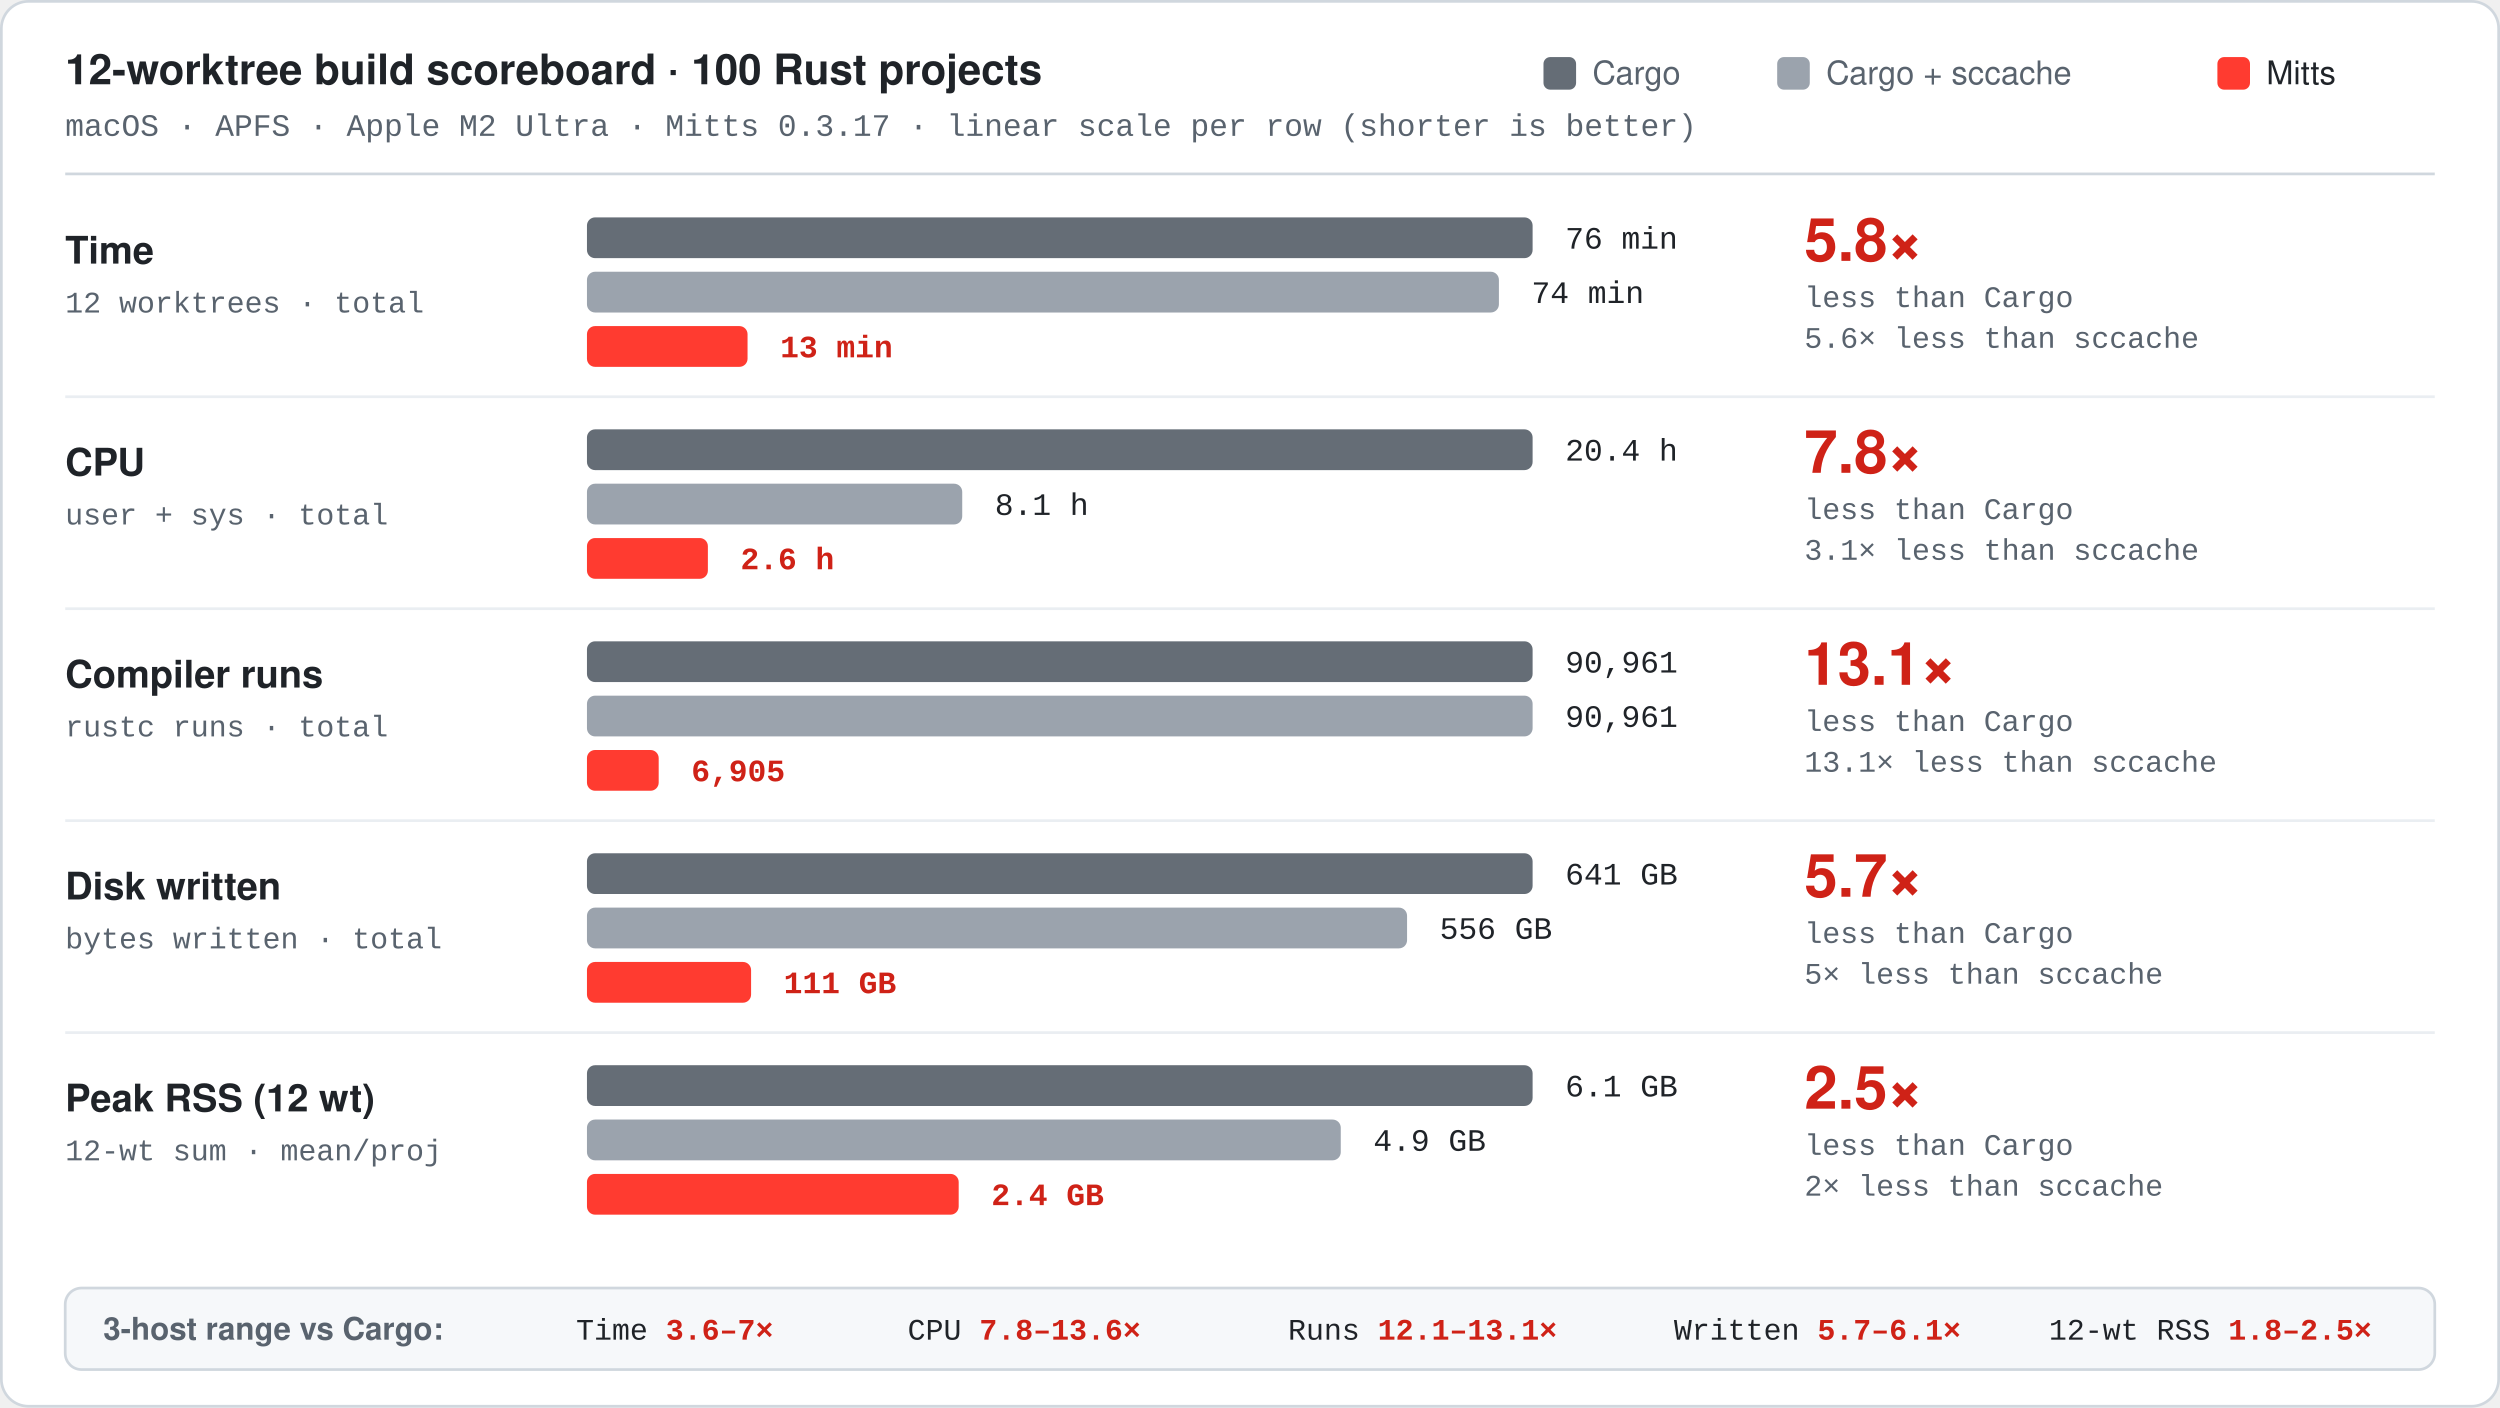
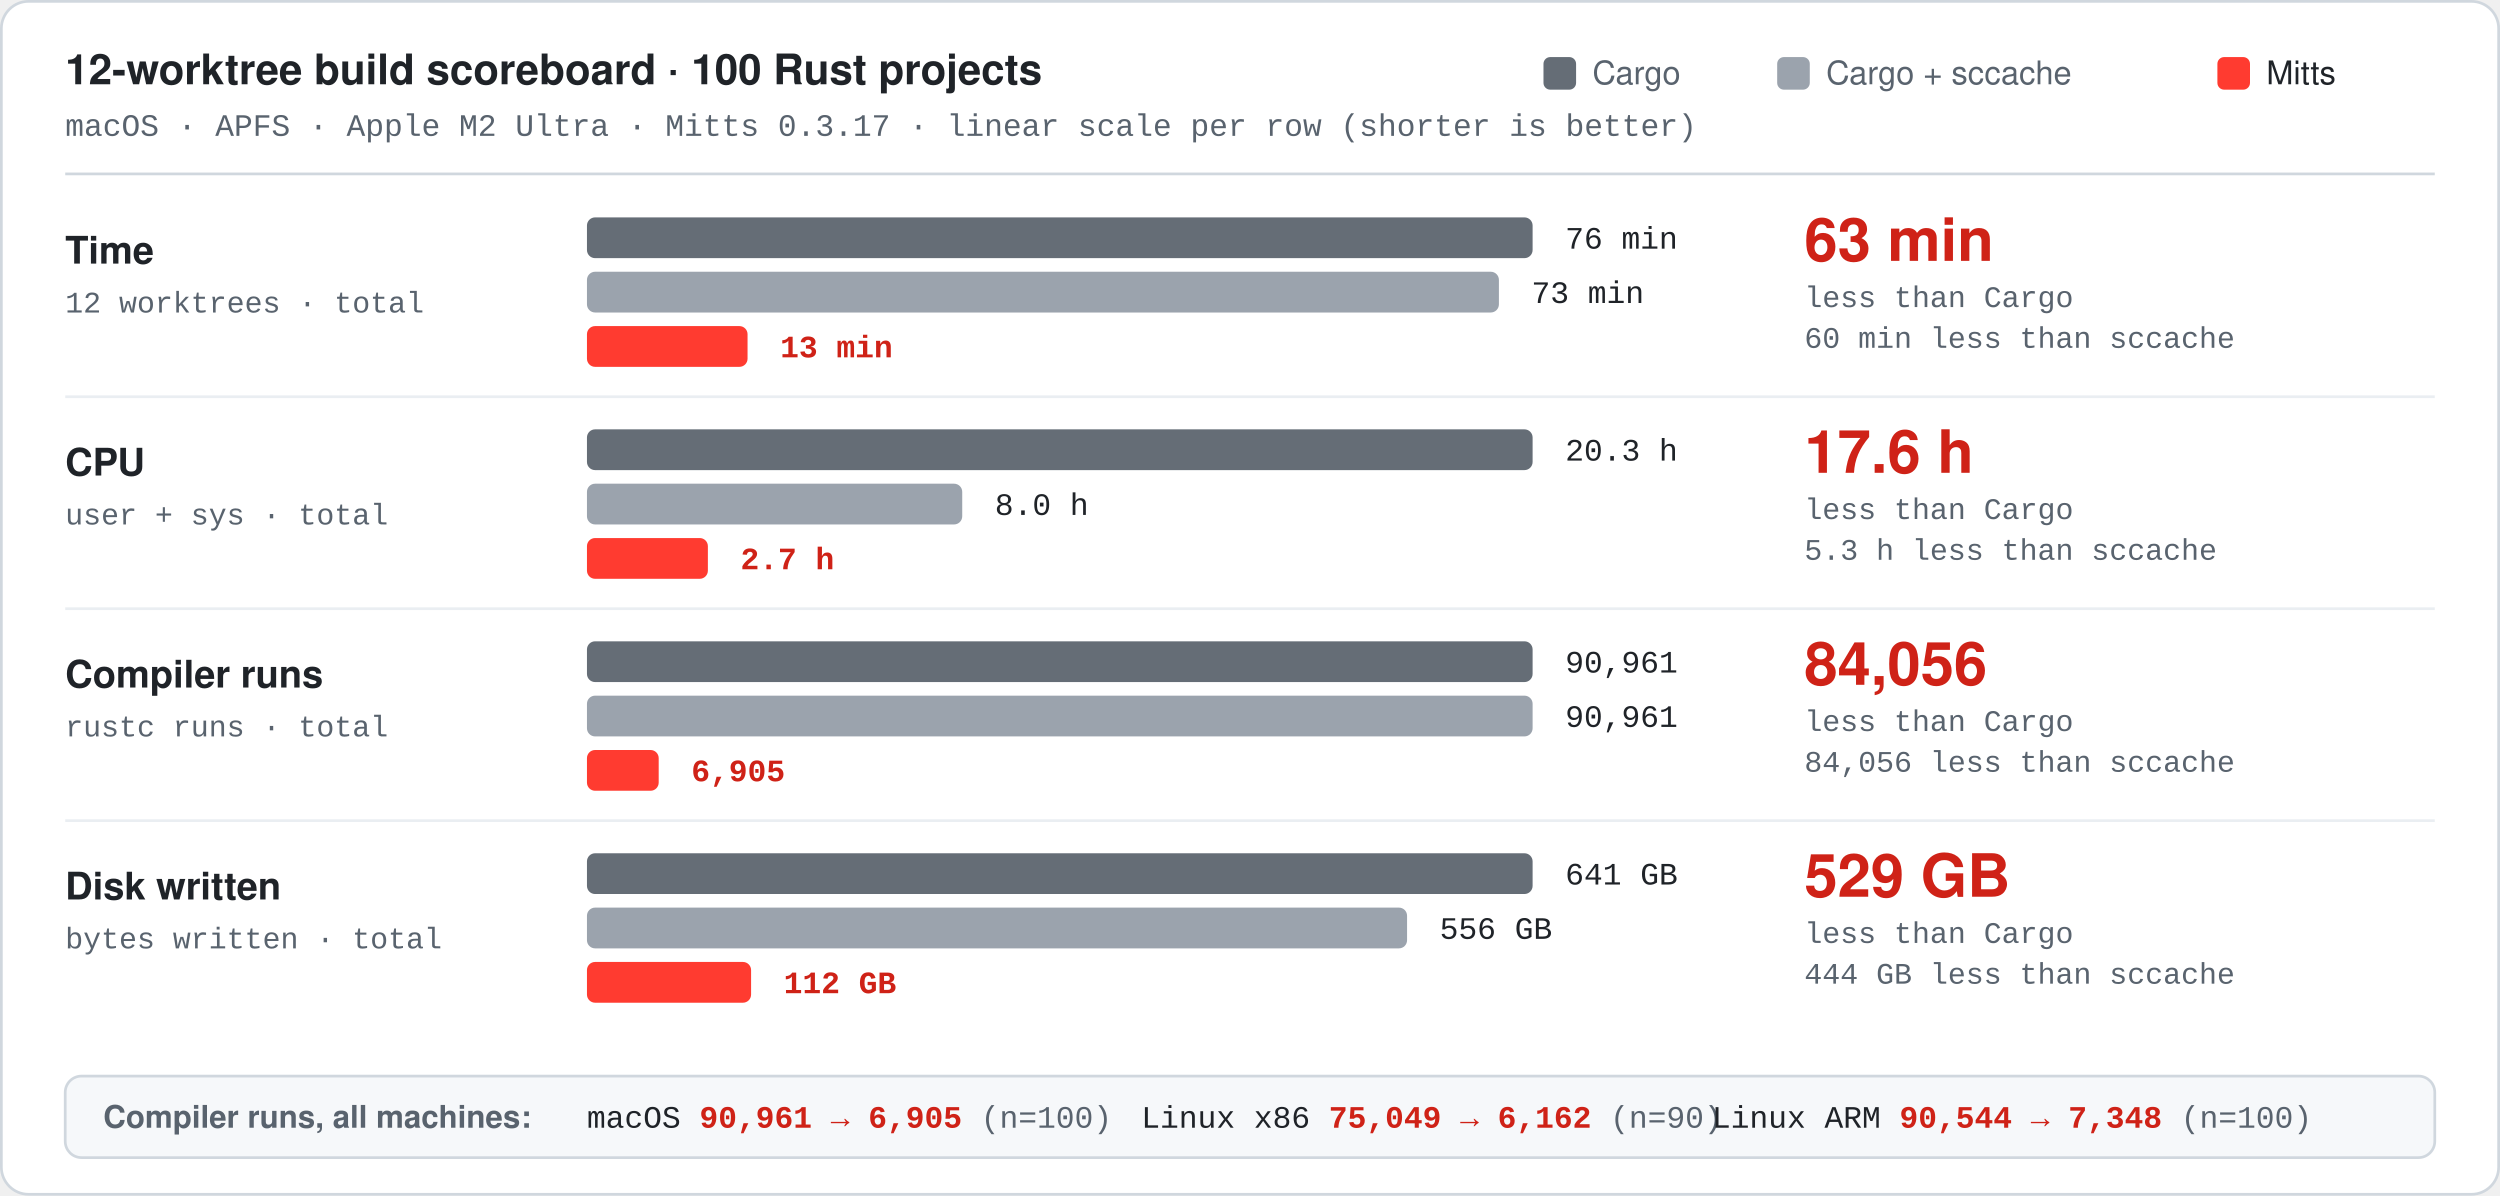
- <svg xmlns="http://www.w3.org/2000/svg" viewBox="0 0 920 518" width="920" height="518" role="img" aria-label="12-worktree build scoreboard · 100 Rust projects">
-   <rect x="0.5" y="0.5" width="919" height="517" rx="10" fill="#ffffff" stroke="#d0d7de" />
+ <svg xmlns="http://www.w3.org/2000/svg" viewBox="0 0 920 440" width="920" height="440" role="img" aria-label="12-worktree build scoreboard · 100 Rust projects">
+   <rect x="0.5" y="0.5" width="919" height="439" rx="10" fill="#ffffff" stroke="#d0d7de" />
  <text x="24" y="31" fill="#1f2328" font-family="-apple-system, BlinkMacSystemFont, &quot;Segoe UI&quot;, Helvetica, Arial, sans-serif" font-size="15.5" font-weight="700">12-worktree build scoreboard · 100 Rust projects</text>
  <text x="24" y="50" fill="#59636e" font-family="ui-monospace, &quot;SFMono-Regular&quot;, Menlo, Consolas, &quot;Liberation Mono&quot;, monospace" font-size="11.5">macOS · APFS · Apple M2 Ultra · Mitts 0.3.17 · linear scale per row (shorter is better)</text>
  <rect x="568" y="21" width="12" height="12" rx="2.5" fill="#656d76" />
  <text x="586" y="31" fill="#59636e" font-family="-apple-system, BlinkMacSystemFont, &quot;Segoe UI&quot;, Helvetica, Arial, sans-serif" font-size="12" font-weight="500">Cargo</text>
  <rect x="654" y="21" width="12" height="12" rx="2.5" fill="#9ba3ad" />
  <text x="672" y="31" fill="#59636e" font-family="-apple-system, BlinkMacSystemFont, &quot;Segoe UI&quot;, Helvetica, Arial, sans-serif" font-size="12" font-weight="500">Cargo + sccache</text>
  <rect x="816" y="21" width="12" height="12" rx="2.5" fill="#ff3b30" />
  <text x="834" y="31" fill="#1f2328" font-family="-apple-system, BlinkMacSystemFont, &quot;Segoe UI&quot;, Helvetica, Arial, sans-serif" font-size="12" font-weight="500">Mitts</text>
  <line x1="24" x2="896" y1="64" y2="64" stroke="#d0d7de" />
  <text x="24" y="97" fill="#1f2328" font-family="-apple-system, BlinkMacSystemFont, &quot;Segoe UI&quot;, Helvetica, Arial, sans-serif" font-size="14" font-weight="700">Time</text>
-   <text x="24" y="115" fill="#59636e" font-family="ui-monospace, &quot;SFMono-Regular&quot;, Menlo, Consolas, &quot;Liberation Mono&quot;, monospace" font-size="11">12 worktrees · total</text>
+   <text x="24" y="115" fill="#59636e" font-family="ui-monospace, &quot;SFMono-Regular&quot;, Menlo, Consolas, &quot;Liberation Mono&quot;, monospace" font-size="11" font-weight="400">12 worktrees · total</text>
  <rect x="216" y="80" width="348.0" height="15" rx="3" fill="#656d76" />
  <text x="576.0" y="91.5" fill="#1f2328" font-family="ui-monospace, &quot;SFMono-Regular&quot;, Menlo, Consolas, &quot;Liberation Mono&quot;, monospace" font-size="11.5" font-weight="400">76 min</text>
  <rect x="216" y="100" width="335.6" height="15" rx="3" fill="#9ba3ad" />
-   <text x="563.6" y="111.5" fill="#1f2328" font-family="ui-monospace, &quot;SFMono-Regular&quot;, Menlo, Consolas, &quot;Liberation Mono&quot;, monospace" font-size="11.5" font-weight="400">74 min</text>
+   <text x="563.6" y="111.5" fill="#1f2328" font-family="ui-monospace, &quot;SFMono-Regular&quot;, Menlo, Consolas, &quot;Liberation Mono&quot;, monospace" font-size="11.5" font-weight="400">73 min</text>
  <rect x="216" y="120" width="59.1" height="15" rx="3" fill="#ff3b30" />
  <text x="287.1" y="131.5" fill="#cf2217" font-family="ui-monospace, &quot;SFMono-Regular&quot;, Menlo, Consolas, &quot;Liberation Mono&quot;, monospace" font-size="11.5" font-weight="700">13 min</text>
-   <text x="664" y="96" fill="#cf2217" font-family="-apple-system, BlinkMacSystemFont, &quot;Segoe UI&quot;, Helvetica, Arial, sans-serif" font-size="22" font-weight="800">5.8×</text>
-   <text x="664" y="113" fill="#59636e" font-family="ui-monospace, &quot;SFMono-Regular&quot;, Menlo, Consolas, &quot;Liberation Mono&quot;, monospace" font-size="11">less than Cargo</text>
-   <text x="664" y="128" fill="#59636e" font-family="ui-monospace, &quot;SFMono-Regular&quot;, Menlo, Consolas, &quot;Liberation Mono&quot;, monospace" font-size="11">5.6× less than sccache</text>
+   <text x="664" y="96" fill="#cf2217" font-family="-apple-system, BlinkMacSystemFont, &quot;Segoe UI&quot;, Helvetica, Arial, sans-serif" font-size="22" font-weight="800">63 min</text>
+   <text x="664" y="113" fill="#59636e" font-family="ui-monospace, &quot;SFMono-Regular&quot;, Menlo, Consolas, &quot;Liberation Mono&quot;, monospace" font-size="11" font-weight="400">less than Cargo</text>
+   <text x="664" y="128" fill="#59636e" font-family="ui-monospace, &quot;SFMono-Regular&quot;, Menlo, Consolas, &quot;Liberation Mono&quot;, monospace" font-size="11" font-weight="400">60 min less than sccache</text>
  <line x1="24" x2="896" y1="146" y2="146" stroke="#eaeef2" />
  <text x="24" y="175" fill="#1f2328" font-family="-apple-system, BlinkMacSystemFont, &quot;Segoe UI&quot;, Helvetica, Arial, sans-serif" font-size="14" font-weight="700">CPU</text>
-   <text x="24" y="193" fill="#59636e" font-family="ui-monospace, &quot;SFMono-Regular&quot;, Menlo, Consolas, &quot;Liberation Mono&quot;, monospace" font-size="11">user + sys · total</text>
+   <text x="24" y="193" fill="#59636e" font-family="ui-monospace, &quot;SFMono-Regular&quot;, Menlo, Consolas, &quot;Liberation Mono&quot;, monospace" font-size="11" font-weight="400">user + sys · total</text>
  <rect x="216" y="158" width="348.0" height="15" rx="3" fill="#656d76" />
-   <text x="576.0" y="169.5" fill="#1f2328" font-family="ui-monospace, &quot;SFMono-Regular&quot;, Menlo, Consolas, &quot;Liberation Mono&quot;, monospace" font-size="11.5" font-weight="400">20.4 h</text>
+   <text x="576.0" y="169.5" fill="#1f2328" font-family="ui-monospace, &quot;SFMono-Regular&quot;, Menlo, Consolas, &quot;Liberation Mono&quot;, monospace" font-size="11.5" font-weight="400">20.3 h</text>
  <rect x="216" y="178" width="138.1" height="15" rx="3" fill="#9ba3ad" />
-   <text x="366.1" y="189.5" fill="#1f2328" font-family="ui-monospace, &quot;SFMono-Regular&quot;, Menlo, Consolas, &quot;Liberation Mono&quot;, monospace" font-size="11.5" font-weight="400">8.1 h</text>
+   <text x="366.1" y="189.5" fill="#1f2328" font-family="ui-monospace, &quot;SFMono-Regular&quot;, Menlo, Consolas, &quot;Liberation Mono&quot;, monospace" font-size="11.5" font-weight="400">8.0 h</text>
  <rect x="216" y="198" width="44.5" height="15" rx="3" fill="#ff3b30" />
-   <text x="272.5" y="209.5" fill="#cf2217" font-family="ui-monospace, &quot;SFMono-Regular&quot;, Menlo, Consolas, &quot;Liberation Mono&quot;, monospace" font-size="11.5" font-weight="700">2.6 h</text>
-   <text x="664" y="174" fill="#cf2217" font-family="-apple-system, BlinkMacSystemFont, &quot;Segoe UI&quot;, Helvetica, Arial, sans-serif" font-size="22" font-weight="800">7.8×</text>
-   <text x="664" y="191" fill="#59636e" font-family="ui-monospace, &quot;SFMono-Regular&quot;, Menlo, Consolas, &quot;Liberation Mono&quot;, monospace" font-size="11">less than Cargo</text>
-   <text x="664" y="206" fill="#59636e" font-family="ui-monospace, &quot;SFMono-Regular&quot;, Menlo, Consolas, &quot;Liberation Mono&quot;, monospace" font-size="11">3.1× less than sccache</text>
+   <text x="272.5" y="209.5" fill="#cf2217" font-family="ui-monospace, &quot;SFMono-Regular&quot;, Menlo, Consolas, &quot;Liberation Mono&quot;, monospace" font-size="11.5" font-weight="700">2.7 h</text>
+   <text x="664" y="174" fill="#cf2217" font-family="-apple-system, BlinkMacSystemFont, &quot;Segoe UI&quot;, Helvetica, Arial, sans-serif" font-size="22" font-weight="800">17.6 h</text>
+   <text x="664" y="191" fill="#59636e" font-family="ui-monospace, &quot;SFMono-Regular&quot;, Menlo, Consolas, &quot;Liberation Mono&quot;, monospace" font-size="11" font-weight="400">less than Cargo</text>
+   <text x="664" y="206" fill="#59636e" font-family="ui-monospace, &quot;SFMono-Regular&quot;, Menlo, Consolas, &quot;Liberation Mono&quot;, monospace" font-size="11" font-weight="400">5.3 h less than sccache</text>
  <line x1="24" x2="896" y1="224" y2="224" stroke="#eaeef2" />
  <text x="24" y="253" fill="#1f2328" font-family="-apple-system, BlinkMacSystemFont, &quot;Segoe UI&quot;, Helvetica, Arial, sans-serif" font-size="14" font-weight="700">Compiler runs</text>
-   <text x="24" y="271" fill="#59636e" font-family="ui-monospace, &quot;SFMono-Regular&quot;, Menlo, Consolas, &quot;Liberation Mono&quot;, monospace" font-size="11">rustc runs · total</text>
+   <text x="24" y="271" fill="#59636e" font-family="ui-monospace, &quot;SFMono-Regular&quot;, Menlo, Consolas, &quot;Liberation Mono&quot;, monospace" font-size="11" font-weight="400">rustc runs · total</text>
  <rect x="216" y="236" width="348.0" height="15" rx="3" fill="#656d76" />
  <text x="576.0" y="247.5" fill="#1f2328" font-family="ui-monospace, &quot;SFMono-Regular&quot;, Menlo, Consolas, &quot;Liberation Mono&quot;, monospace" font-size="11.5" font-weight="400">90,961</text>
  <rect x="216" y="256" width="348.0" height="15" rx="3" fill="#9ba3ad" />
  <text x="576.0" y="267.5" fill="#1f2328" font-family="ui-monospace, &quot;SFMono-Regular&quot;, Menlo, Consolas, &quot;Liberation Mono&quot;, monospace" font-size="11.5" font-weight="400">90,961</text>
  <rect x="216" y="276" width="26.4" height="15" rx="3" fill="#ff3b30" />
  <text x="254.4" y="287.5" fill="#cf2217" font-family="ui-monospace, &quot;SFMono-Regular&quot;, Menlo, Consolas, &quot;Liberation Mono&quot;, monospace" font-size="11.5" font-weight="700">6,905</text>
-   <text x="664" y="252" fill="#cf2217" font-family="-apple-system, BlinkMacSystemFont, &quot;Segoe UI&quot;, Helvetica, Arial, sans-serif" font-size="22" font-weight="800">13.1×</text>
-   <text x="664" y="269" fill="#59636e" font-family="ui-monospace, &quot;SFMono-Regular&quot;, Menlo, Consolas, &quot;Liberation Mono&quot;, monospace" font-size="11">less than Cargo</text>
-   <text x="664" y="284" fill="#59636e" font-family="ui-monospace, &quot;SFMono-Regular&quot;, Menlo, Consolas, &quot;Liberation Mono&quot;, monospace" font-size="11">13.1× less than sccache</text>
+   <text x="664" y="252" fill="#cf2217" font-family="-apple-system, BlinkMacSystemFont, &quot;Segoe UI&quot;, Helvetica, Arial, sans-serif" font-size="22" font-weight="800">84,056</text>
+   <text x="664" y="269" fill="#59636e" font-family="ui-monospace, &quot;SFMono-Regular&quot;, Menlo, Consolas, &quot;Liberation Mono&quot;, monospace" font-size="11" font-weight="400">less than Cargo</text>
+   <text x="664" y="284" fill="#59636e" font-family="ui-monospace, &quot;SFMono-Regular&quot;, Menlo, Consolas, &quot;Liberation Mono&quot;, monospace" font-size="11" font-weight="400">84,056 less than sccache</text>
  <line x1="24" x2="896" y1="302" y2="302" stroke="#eaeef2" />
  <text x="24" y="331" fill="#1f2328" font-family="-apple-system, BlinkMacSystemFont, &quot;Segoe UI&quot;, Helvetica, Arial, sans-serif" font-size="14" font-weight="700">Disk written</text>
-   <text x="24" y="349" fill="#59636e" font-family="ui-monospace, &quot;SFMono-Regular&quot;, Menlo, Consolas, &quot;Liberation Mono&quot;, monospace" font-size="11">bytes written · total</text>
+   <text x="24" y="349" fill="#59636e" font-family="ui-monospace, &quot;SFMono-Regular&quot;, Menlo, Consolas, &quot;Liberation Mono&quot;, monospace" font-size="11" font-weight="400">bytes written · total</text>
  <rect x="216" y="314" width="348.0" height="15" rx="3" fill="#656d76" />
  <text x="576.0" y="325.5" fill="#1f2328" font-family="ui-monospace, &quot;SFMono-Regular&quot;, Menlo, Consolas, &quot;Liberation Mono&quot;, monospace" font-size="11.5" font-weight="400">641 GB</text>
  <rect x="216" y="334" width="301.8" height="15" rx="3" fill="#9ba3ad" />
  <text x="529.8" y="345.5" fill="#1f2328" font-family="ui-monospace, &quot;SFMono-Regular&quot;, Menlo, Consolas, &quot;Liberation Mono&quot;, monospace" font-size="11.5" font-weight="400">556 GB</text>
  <rect x="216" y="354" width="60.4" height="15" rx="3" fill="#ff3b30" />
-   <text x="288.4" y="365.5" fill="#cf2217" font-family="ui-monospace, &quot;SFMono-Regular&quot;, Menlo, Consolas, &quot;Liberation Mono&quot;, monospace" font-size="11.5" font-weight="700">111 GB</text>
-   <text x="664" y="330" fill="#cf2217" font-family="-apple-system, BlinkMacSystemFont, &quot;Segoe UI&quot;, Helvetica, Arial, sans-serif" font-size="22" font-weight="800">5.7×</text>
-   <text x="664" y="347" fill="#59636e" font-family="ui-monospace, &quot;SFMono-Regular&quot;, Menlo, Consolas, &quot;Liberation Mono&quot;, monospace" font-size="11">less than Cargo</text>
-   <text x="664" y="362" fill="#59636e" font-family="ui-monospace, &quot;SFMono-Regular&quot;, Menlo, Consolas, &quot;Liberation Mono&quot;, monospace" font-size="11">5× less than sccache</text>
-   <line x1="24" x2="896" y1="380" y2="380" stroke="#eaeef2" />
-   <text x="24" y="409" fill="#1f2328" font-family="-apple-system, BlinkMacSystemFont, &quot;Segoe UI&quot;, Helvetica, Arial, sans-serif" font-size="14" font-weight="700">Peak RSS (12 wt)</text>
-   <text x="24" y="427" fill="#59636e" font-family="ui-monospace, &quot;SFMono-Regular&quot;, Menlo, Consolas, &quot;Liberation Mono&quot;, monospace" font-size="11">12-wt sum · mean/proj</text>
-   <rect x="216" y="392" width="348.0" height="15" rx="3" fill="#656d76" />
-   <text x="576.0" y="403.5" fill="#1f2328" font-family="ui-monospace, &quot;SFMono-Regular&quot;, Menlo, Consolas, &quot;Liberation Mono&quot;, monospace" font-size="11.5" font-weight="400">6.1 GB</text>
-   <rect x="216" y="412" width="277.4" height="15" rx="3" fill="#9ba3ad" />
-   <text x="505.4" y="423.5" fill="#1f2328" font-family="ui-monospace, &quot;SFMono-Regular&quot;, Menlo, Consolas, &quot;Liberation Mono&quot;, monospace" font-size="11.5" font-weight="400">4.9 GB</text>
-   <rect x="216" y="432" width="136.8" height="15" rx="3" fill="#ff3b30" />
-   <text x="364.8" y="443.5" fill="#cf2217" font-family="ui-monospace, &quot;SFMono-Regular&quot;, Menlo, Consolas, &quot;Liberation Mono&quot;, monospace" font-size="11.5" font-weight="700">2.4 GB</text>
-   <text x="664" y="408" fill="#cf2217" font-family="-apple-system, BlinkMacSystemFont, &quot;Segoe UI&quot;, Helvetica, Arial, sans-serif" font-size="22" font-weight="800">2.5×</text>
-   <text x="664" y="425" fill="#59636e" font-family="ui-monospace, &quot;SFMono-Regular&quot;, Menlo, Consolas, &quot;Liberation Mono&quot;, monospace" font-size="11">less than Cargo</text>
-   <text x="664" y="440" fill="#59636e" font-family="ui-monospace, &quot;SFMono-Regular&quot;, Menlo, Consolas, &quot;Liberation Mono&quot;, monospace" font-size="11">2× less than sccache</text>
-   <rect x="24" y="474" width="872" height="30" rx="6" fill="#f6f8fa" stroke="#d0d7de" />
-   <text x="38" y="493" fill="#59636e" font-family="-apple-system, BlinkMacSystemFont, &quot;Segoe UI&quot;, Helvetica, Arial, sans-serif" font-size="11.5" font-weight="600">3-host range vs Cargo:</text>
-   <text x="212" y="493" fill="#1f2328" font-family="ui-monospace, &quot;SFMono-Regular&quot;, Menlo, Consolas, &quot;Liberation Mono&quot;, monospace" font-size="11">Time <tspan fill="#cf2217" font-weight="700">3.6–7×</tspan>
+   <text x="288.4" y="365.5" fill="#cf2217" font-family="ui-monospace, &quot;SFMono-Regular&quot;, Menlo, Consolas, &quot;Liberation Mono&quot;, monospace" font-size="11.5" font-weight="700">112 GB</text>
+   <text x="664" y="330" fill="#cf2217" font-family="-apple-system, BlinkMacSystemFont, &quot;Segoe UI&quot;, Helvetica, Arial, sans-serif" font-size="22" font-weight="800">529 GB</text>
+   <text x="664" y="347" fill="#59636e" font-family="ui-monospace, &quot;SFMono-Regular&quot;, Menlo, Consolas, &quot;Liberation Mono&quot;, monospace" font-size="11" font-weight="400">less than Cargo</text>
+   <text x="664" y="362" fill="#59636e" font-family="ui-monospace, &quot;SFMono-Regular&quot;, Menlo, Consolas, &quot;Liberation Mono&quot;, monospace" font-size="11" font-weight="400">444 GB less than sccache</text>
+   <rect x="24" y="396" width="872" height="30" rx="6" fill="#f6f8fa" stroke="#d0d7de" />
+   <text x="38" y="415" fill="#59636e" font-family="-apple-system, BlinkMacSystemFont, &quot;Segoe UI&quot;, Helvetica, Arial, sans-serif" font-size="11.5" font-weight="600">Compiler runs, all machines:</text>
+   <text x="216" y="415" fill="#1f2328" font-family="ui-monospace, &quot;SFMono-Regular&quot;, Menlo, Consolas, &quot;Liberation Mono&quot;, monospace" font-size="11.5">macOS <tspan fill="#cf2217" font-weight="700">90,961 → 6,905</tspan>
+     <tspan fill="#59636e">(n=100)</tspan>
  </text>
-   <text x="334" y="493" fill="#1f2328" font-family="ui-monospace, &quot;SFMono-Regular&quot;, Menlo, Consolas, &quot;Liberation Mono&quot;, monospace" font-size="11">CPU <tspan fill="#cf2217" font-weight="700">7.8–13.6×</tspan>
+   <text x="420" y="415" fill="#1f2328" font-family="ui-monospace, &quot;SFMono-Regular&quot;, Menlo, Consolas, &quot;Liberation Mono&quot;, monospace" font-size="11.5">Linux x86 <tspan fill="#cf2217" font-weight="700">75,049 → 6,162</tspan>
+     <tspan fill="#59636e">(n=90)</tspan>
  </text>
-   <text x="474" y="493" fill="#1f2328" font-family="ui-monospace, &quot;SFMono-Regular&quot;, Menlo, Consolas, &quot;Liberation Mono&quot;, monospace" font-size="11">Runs <tspan fill="#cf2217" font-weight="700">12.1–13.1×</tspan>
-   </text>
-   <text x="616" y="493" fill="#1f2328" font-family="ui-monospace, &quot;SFMono-Regular&quot;, Menlo, Consolas, &quot;Liberation Mono&quot;, monospace" font-size="11">Written <tspan fill="#cf2217" font-weight="700">5.7–6.1×</tspan>
-   </text>
-   <text x="754" y="493" fill="#1f2328" font-family="ui-monospace, &quot;SFMono-Regular&quot;, Menlo, Consolas, &quot;Liberation Mono&quot;, monospace" font-size="11">12-wt RSS <tspan fill="#cf2217" font-weight="700">1.8–2.5×</tspan>
+   <text x="630" y="415" fill="#1f2328" font-family="ui-monospace, &quot;SFMono-Regular&quot;, Menlo, Consolas, &quot;Liberation Mono&quot;, monospace" font-size="11.5">Linux ARM <tspan fill="#cf2217" font-weight="700">90,544 → 7,348</tspan>
+     <tspan fill="#59636e">(n=100)</tspan>
  </text>
</svg>
